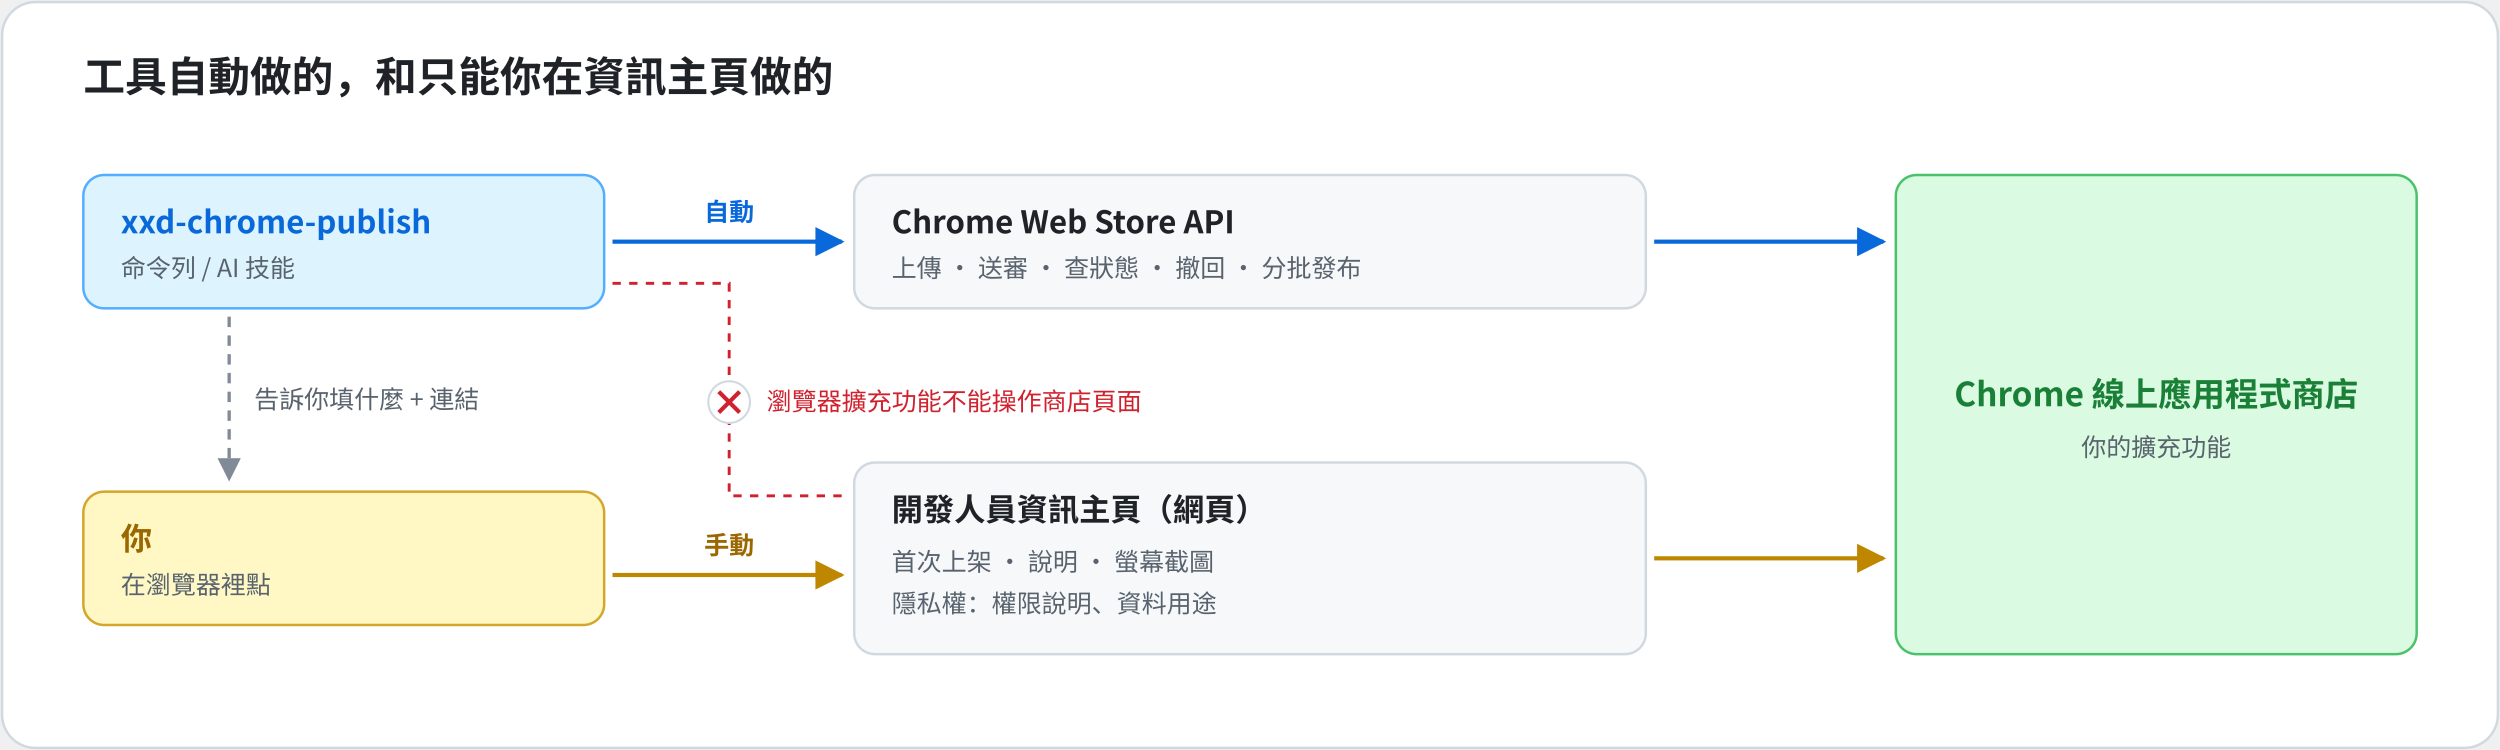
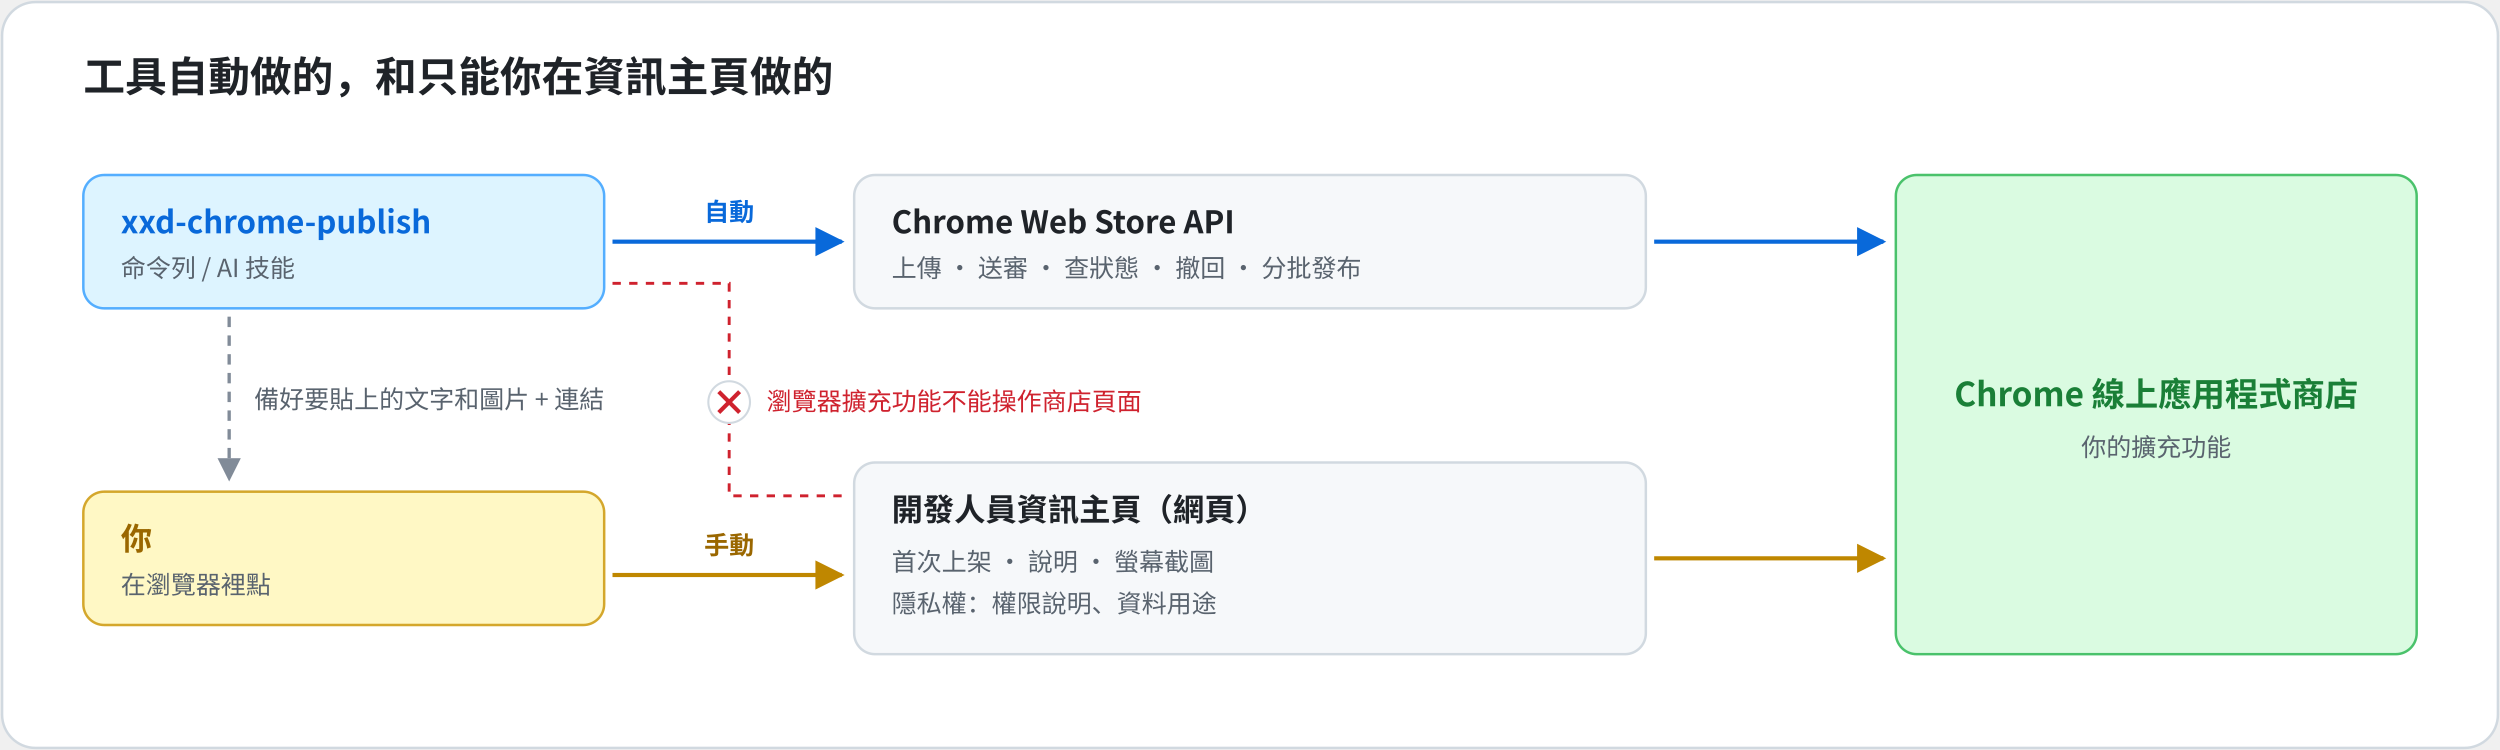
<svg xmlns="http://www.w3.org/2000/svg" viewBox="0 0 1200 360" width="1200" height="360" role="img" aria-label="工具透過 API 自動上傳和送審；首次上架、商店說明和隱私權分頁只能由你在資訊主頁手動完成，工具會告訴你填什麼。" font-family="-apple-system, BlinkMacSystemFont, &quot;Segoe UI&quot;, &quot;PingFang SC&quot;, &quot;PingFang TC&quot;, &quot;Hiragino Sans GB&quot;, &quot;Microsoft YaHei&quot;, &quot;Noto Sans CJK SC&quot;, &quot;Noto Sans CJK TC&quot;, Helvetica, Arial, sans-serif">
  <style>
.bg{fill:#ffffff;stroke:#d1d9e0}
.ink{fill:#1f2328}.muted{fill:#59636e}
.node{fill:#f6f8fa;stroke:#d1d9e0}
.line{stroke:#818b98;fill:none}.line-fill{fill:#818b98}
.blue-box{fill:#ddf4ff;stroke:#54aeff}.blue{fill:#0969da}.blue-line{stroke:#0969da;fill:none}.blue-fill{fill:#0969da}
.red-box{fill:#ffebe9;stroke:#ff8182}.red{fill:#cf222e}.red-line{stroke:#cf222e;fill:none}.red-fill{fill:#cf222e}
.amber-box{fill:#fff8c5;stroke:#d4a72c}.amber{fill:#9a6700}.amber-line{stroke:#bf8700;fill:none}.amber-fill{fill:#bf8700}
.green-box{fill:#dafbe1;stroke:#4ac26b}.green{fill:#1a7f37}
.lane{fill:#f6f8fa}
.boundary{stroke:#0969da;fill:none}
.num{fill:#1f2328}.num-text{fill:#ffffff}
@media (prefers-color-scheme: dark){
.bg{fill:#0d1117;stroke:#3d444d}
.ink{fill:#e6edf3}.muted{fill:#9198a1}
.node{fill:#151b23;stroke:#3d444d}
.line{stroke:#656c76}.line-fill{fill:#656c76}
.blue-box{fill:#0c2d6b;stroke:#1f6feb}.blue{fill:#4493f8}.blue-line{stroke:#4493f8}.blue-fill{fill:#4493f8}
.red-box{fill:#3c1618;stroke:#da3633}.red{fill:#ff7b72}.red-line{stroke:#f85149}.red-fill{fill:#f85149}
.amber-box{fill:#3a2a07;stroke:#9e6a03}.amber{fill:#e3b341}.amber-line{stroke:#d29922}.amber-fill{fill:#d29922}
.green-box{fill:#0f2d1a;stroke:#238636}.green{fill:#3fb950}
.lane{fill:#151b23}
.boundary{stroke:#4493f8}
.num{fill:#e6edf3}.num-text{fill:#0d1117}
}</style>
  <defs>
    <marker id="a-line" viewBox="0 0 10 10" refX="9" refY="5" markerWidth="7" markerHeight="7" orient="auto-start-reverse">
      <path d="M0,0 L10,5 L0,10 z" class="line-fill" />
    </marker>
    <marker id="a-blue" viewBox="0 0 10 10" refX="9" refY="5" markerWidth="7" markerHeight="7" orient="auto-start-reverse">
      <path d="M0,0 L10,5 L0,10 z" class="blue-fill" />
    </marker>
    <marker id="a-red" viewBox="0 0 10 10" refX="9" refY="5" markerWidth="7" markerHeight="7" orient="auto-start-reverse">
      <path d="M0,0 L10,5 L0,10 z" class="red-fill" />
    </marker>
    <marker id="a-amber" viewBox="0 0 10 10" refX="9" refY="5" markerWidth="7" markerHeight="7" orient="auto-start-reverse">
      <path d="M0,0 L10,5 L0,10 z" class="amber-fill" />
    </marker>
  </defs>
  <rect x="1" y="1" width="1198" height="358" rx="16" class="bg" stroke-width="1.2" />
  <text x="40" y="44" font-size="20" font-weight="700" text-anchor="start" class="ink">工具自動做的，和只能你在資訊主頁做的</text>
  <rect x="40" y="84" width="250" height="64" rx="10" class="blue-box" stroke-width="1.2" />
  <text x="58" y="112" font-size="15" font-weight="700" text-anchor="start" class="blue">xxd-chrome-publish</text>
  <text x="58" y="133" font-size="12" font-weight="400" text-anchor="start" class="muted">命令列 / AI 技能</text>
  <rect x="40" y="236" width="250" height="64" rx="10" class="amber-box" stroke-width="1.2" />
  <text x="58" y="264" font-size="15" font-weight="700" text-anchor="start" class="amber">你</text>
  <text x="58" y="285" font-size="12" font-weight="400" text-anchor="start" class="muted">在瀏覽器裡點</text>
  <rect x="410" y="84" width="380" height="64" rx="10" class="node" stroke-width="1.2" />
  <text x="428" y="112" font-size="15" font-weight="700" text-anchor="start" class="ink">Chrome Web Store API</text>
  <text x="428" y="133" font-size="12" font-weight="400" text-anchor="start" class="muted">上傳 · 送審 · 查狀態 · 撤回 · 分批發布</text>
  <rect x="410" y="222" width="380" height="92" rx="10" class="node" stroke-width="1.2" />
  <text x="428" y="250" font-size="15" font-weight="700" text-anchor="start" class="ink">開發人員資訊主頁（網頁）</text>
  <text x="428" y="274" font-size="12" font-weight="400" text-anchor="start" class="muted">首次上架 · 說明 · 螢幕截圖</text>
  <text x="428" y="294" font-size="12" font-weight="400" text-anchor="start" class="muted">隱私權：權限說明、資料用途</text>
  <rect x="910" y="84" width="250" height="230" rx="10" class="green-box" stroke-width="1.2" />
  <text x="1035" y="195" font-size="16" font-weight="700" text-anchor="middle" class="green">Chrome 線上應用程式商店</text>
  <text x="1035" y="219" font-size="12" font-weight="400" text-anchor="middle" class="muted">你的擴充功能</text>
  <path d="M294,116 H404" class="blue-line" stroke-width="2" marker-end="url(#a-blue)" />
  <text x="350" y="106" font-size="12" font-weight="600" text-anchor="middle" class="blue">自動</text>
  <path d="M794,116 H904" class="blue-line" stroke-width="2" marker-end="url(#a-blue)" />
  <path d="M294,276 H404" class="amber-line" stroke-width="2" marker-end="url(#a-amber)" />
  <text x="350" y="266" font-size="12" font-weight="600" text-anchor="middle" class="amber">手動</text>
  <path d="M794,268 H904" class="amber-line" stroke-width="2" marker-end="url(#a-amber)" />
  <path d="M110,152 V230" class="line" stroke-width="1.6" stroke-dasharray="5 4" marker-end="url(#a-line)" />
-   <text x="122" y="196" font-size="12" font-weight="400" text-anchor="start" class="muted">告訴你填什麼 + 連結</text>
+   <text x="122" y="196" font-size="12" font-weight="400" text-anchor="start" class="muted">備好要貼上的文字和圖片 + 連結</text>
  <path d="M294,136 H350 V238 H404" class="red-line" stroke-width="1.4" stroke-dasharray="4 4" />
  <circle cx="350" cy="193" r="10" class="bg" />
  <path d="M345,188 L355,198 M355,188 L345,198" class="red-line" stroke-width="2" />
  <text x="368" y="197" font-size="12" font-weight="400" text-anchor="start" class="red">瀏覽器擴充功能不能操作商店頁面</text>
</svg>
